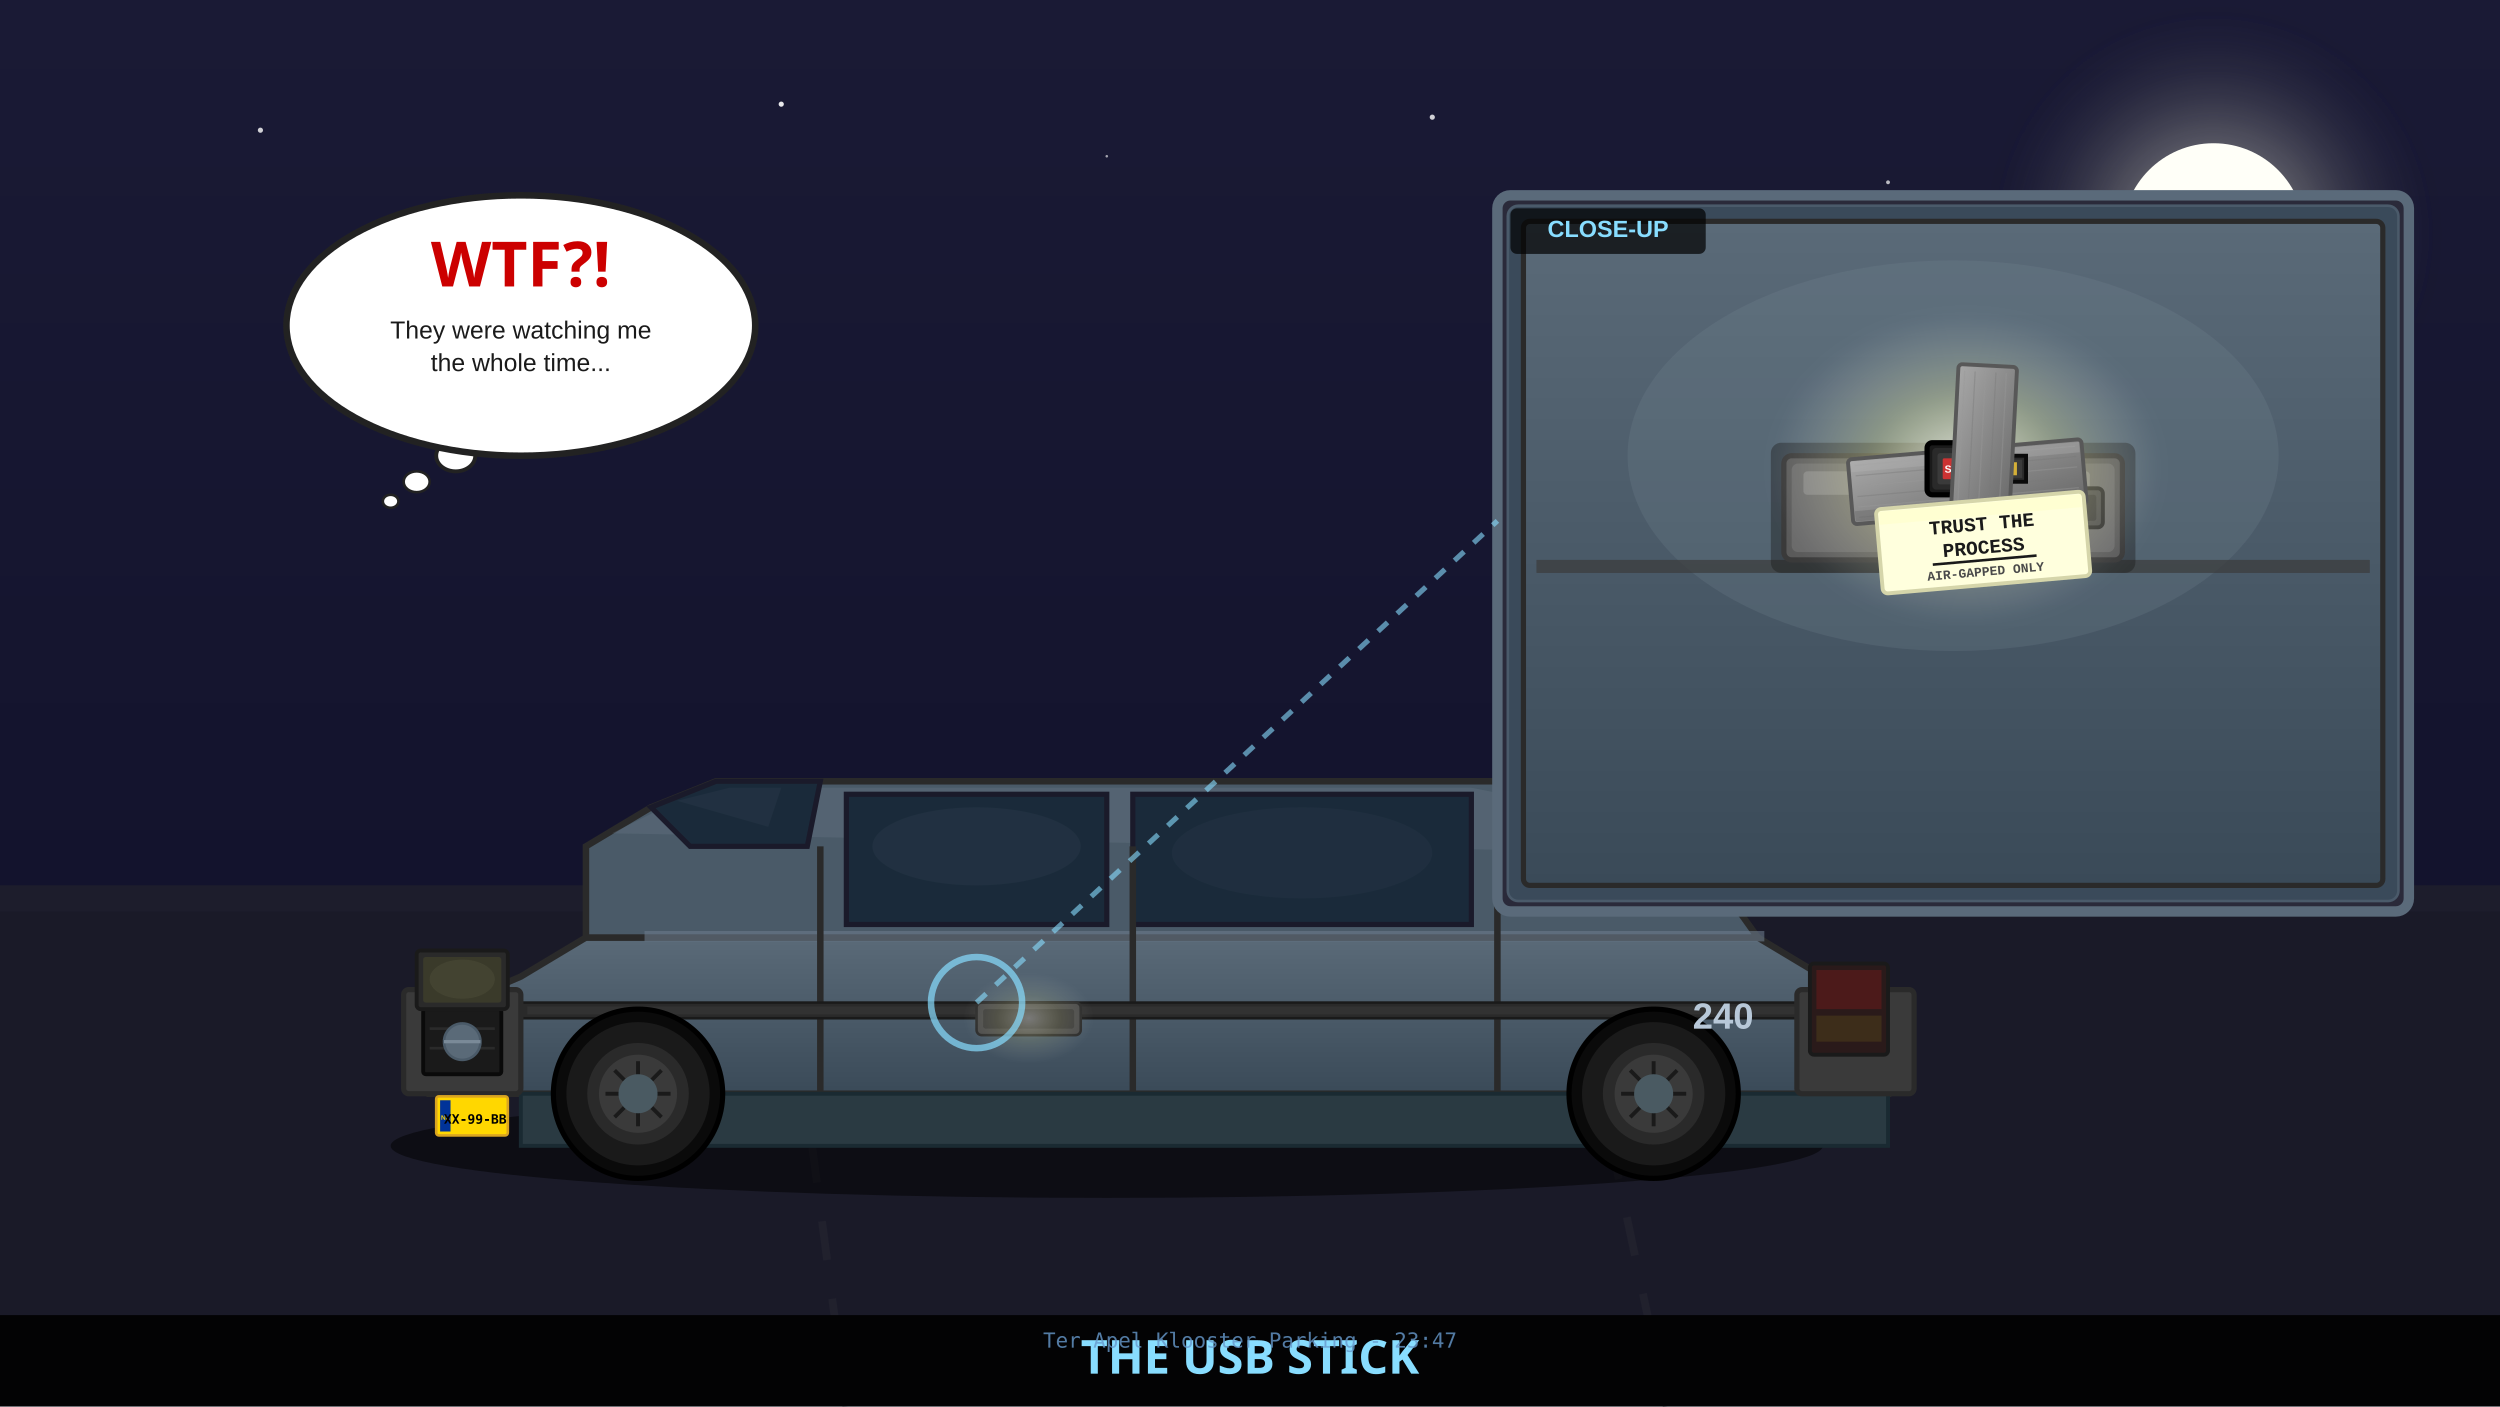
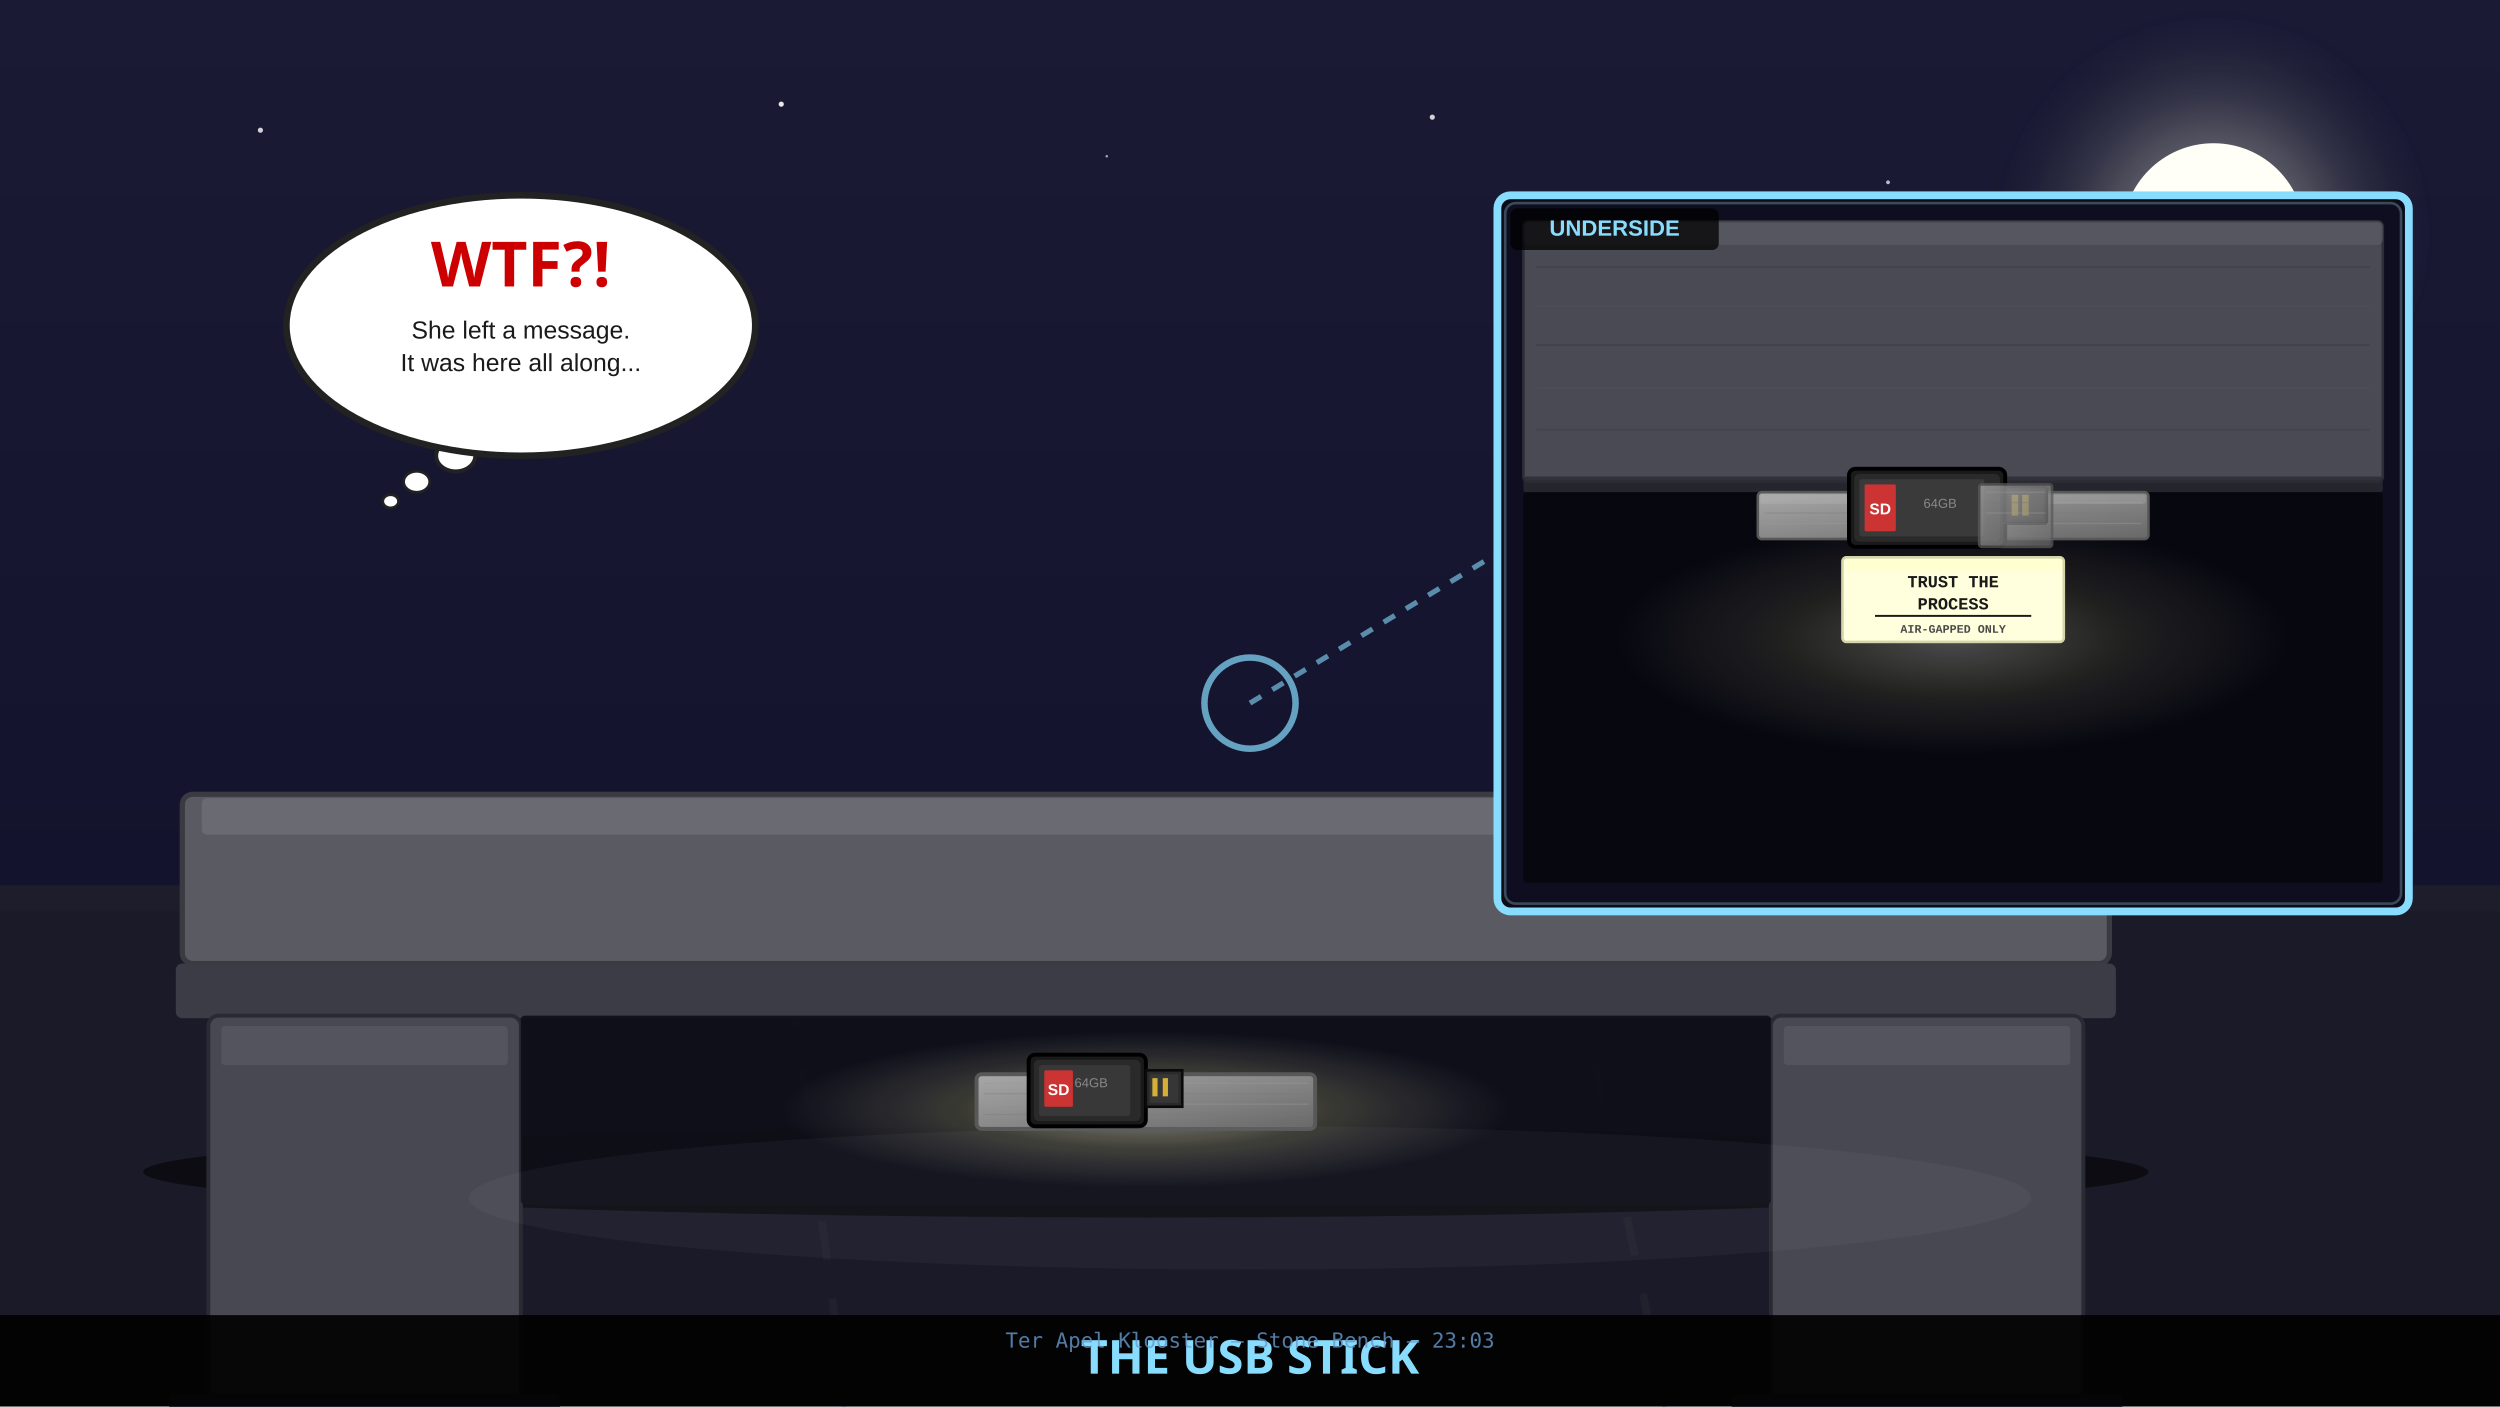
<svg xmlns="http://www.w3.org/2000/svg" viewBox="0 0 1920 1080">
  <defs>
    <linearGradient id="nightSky" x1="0%" y1="0%" x2="0%" y2="100%">
      <stop offset="0%" style="stop-color:#1a1a35" />
      <stop offset="100%" style="stop-color:#0f0f28" />
    </linearGradient>
    <linearGradient id="volvoBodyGrad" x1="0%" y1="0%" x2="0%" y2="100%">
      <stop offset="0%" style="stop-color:#5a6a78" />
      <stop offset="50%" style="stop-color:#4a5a68" />
      <stop offset="100%" style="stop-color:#3a4a58" />
    </linearGradient>
    <linearGradient id="ductTapeGray" x1="0%" y1="0%" x2="100%" y2="100%">
      <stop offset="0%" style="stop-color:#a8a8a8" />
      <stop offset="50%" style="stop-color:#888888" />
      <stop offset="100%" style="stop-color:#686868" />
    </linearGradient>
    <radialGradient id="moonGlow" cx="50%" cy="50%">
      <stop offset="0%" style="stop-color:#ffffee;stop-opacity:0.9" />
      <stop offset="50%" style="stop-color:#ffffe0;stop-opacity:0.3" />
      <stop offset="100%" style="stop-color:#0f0f28;stop-opacity:0" />
    </radialGradient>
    <radialGradient id="usbGlow" cx="50%" cy="50%">
      <stop offset="0%" style="stop-color:#ffffff;stop-opacity:0.8" />
      <stop offset="50%" style="stop-color:#ffffaa;stop-opacity:0.3" />
      <stop offset="100%" style="stop-color:#ffffff;stop-opacity:0" />
    </radialGradient>
    <filter id="glow">
      <feGaussianBlur stdDeviation="6" />
    </filter>
  </defs>
  <rect width="1920" height="1080" fill="url(#nightSky)" />
  <ellipse cx="1700" cy="180" rx="180" ry="180" fill="url(#moonGlow)" filter="url(#glow)" opacity="0.6" />
  <circle cx="1700" cy="180" r="70" fill="#fffff8" />
  <circle cx="1692" cy="172" r="12" fill="#f0f0e8" opacity="0.6" />
  <circle cx="1710" cy="190" r="8" fill="#f0f0e8" opacity="0.5" />
  <circle cx="200" cy="100" r="2" fill="#fff" opacity="0.8" />
  <circle cx="400" cy="150" r="1.5" fill="#fff" opacity="0.7" />
  <circle cx="600" cy="80" r="2" fill="#fff" opacity="0.9" />
  <circle cx="850" cy="120" r="1" fill="#fff" opacity="0.6" />
  <circle cx="1100" cy="90" r="2" fill="#fff" opacity="0.8" />
  <circle cx="1450" cy="140" r="1.5" fill="#fff" opacity="0.7" />
  <rect x="0" y="680" width="1920" height="400" fill="#1a1a28" />
  <rect x="0" y="680" width="1920" height="20" fill="#252535" opacity="0.3" />
  <line x1="600" y1="700" x2="650" y2="1080" stroke="#2a2a35" stroke-width="6" stroke-dasharray="30,30" opacity="0.4" />
  <line x1="1200" y1="700" x2="1280" y2="1080" stroke="#2a2a35" stroke-width="6" stroke-dasharray="30,30" opacity="0.4" />
-   <g transform="translate(250, 400)">
-     <ellipse cx="600" cy="480" rx="550" ry="40" fill="#000" opacity="0.5" />
-     <path d="M80,380 L150,350 L200,320 L1100,320 L1150,350 L1200,380 L1200,440 L80,440 Z" fill="url(#volvoBodyGrad)" stroke="#2a2a2a" stroke-width="5" />
-     <path d="M200,250 L250,220 L300,200 L900,200 L1000,220 L1050,250 L1100,320 L200,320 Z" fill="#4a5a68" stroke="#2a2a2a" stroke-width="5" />
-     <path d="M220,240 L270,215 L310,205 L880,205 L980,225 L1030,255 Z" fill="#6a7a88" opacity="0.3" />
-     <path d="M250,220 L300,200 L380,200 L370,250 L280,250 Z" fill="#1a2a3a" stroke="#1a1a2a" stroke-width="4" />
-     <polygon points="270,215 310,205 350,205 340,235" fill="#2a3a4a" opacity="0.4" />
-     <rect x="400" y="210" width="200" height="100" fill="#1a2a3a" stroke="#1a1a2a" stroke-width="4" />
-     <rect x="620" y="210" width="260" height="100" fill="#1a2a3a" stroke="#1a1a2a" stroke-width="4" />
-     <ellipse cx="500" cy="250" rx="80" ry="30" fill="#2a3a4a" opacity="0.4" />
-     <ellipse cx="750" cy="255" rx="100" ry="35" fill="#2a3a4a" opacity="0.3" />
-     <path d="M900,200 L1000,220 L1050,250 L990,280 L920,280 Z" fill="#1a2a3a" stroke="#1a1a2a" stroke-width="4" />
-     <rect x="245" y="315" width="860" height="8" fill="#6a7a8a" opacity="0.6" />
-     <line x1="380" y1="250" x2="380" y2="440" stroke="#2a2a2a" stroke-width="5" />
-     <line x1="620" y1="250" x2="620" y2="440" stroke="#2a2a2a" stroke-width="5" />
-     <line x1="900" y1="240" x2="900" y2="440" stroke="#2a2a2a" stroke-width="5" />
-     <rect x="150" y="370" width="1050" height="12" fill="#2a2a2a" stroke="#1a1a1a" stroke-width="2" />
-     <rect x="155" y="373" width="1040" height="6" fill="#3a3a3a" opacity="0.5" />
-     <rect x="150" y="440" width="1050" height="40" fill="#2a3a42" stroke="#1a2a32" stroke-width="3" />
-     <rect x="60" y="360" width="90" height="80" fill="#3a3a3a" stroke="#2a2a2a" stroke-width="4" rx="4" />
-     <rect x="75" y="375" width="60" height="50" fill="#1a1a1a" stroke="#0a0a0a" stroke-width="3" rx="2" />
-     <line x1="80" y1="390" x2="130" y2="390" stroke="#2a2a2a" stroke-width="2" />
-     <line x1="80" y1="405" x2="130" y2="405" stroke="#2a2a2a" stroke-width="2" />
-     <circle cx="105" cy="400" r="14" fill="#5a6a78" stroke="#4a5a68" stroke-width="2" />
-     <line x1="91" y1="400" x2="119" y2="400" stroke="#7a8a98" stroke-width="2.5" />
-     <rect x="70" y="330" width="70" height="45" fill="#2a2a2a" stroke="#1a1a1a" stroke-width="3" rx="3" />
-     <rect x="75" y="335" width="60" height="35" fill="#3a3a2a" rx="2" />
-     <ellipse cx="105" cy="352" rx="25" ry="15" fill="#4a4a36" opacity="0.6" />
-     <rect x="1130" y="360" width="90" height="80" fill="#3a3a3a" stroke="#2a2a2a" stroke-width="4" rx="4" />
-     <rect x="1140" y="340" width="60" height="70" fill="#2a1a1a" stroke="#1a1a1a" stroke-width="3" rx="3" />
-     <rect x="1145" y="345" width="50" height="30" fill="#5a1a1a" opacity="0.7" />
-     <rect x="1145" y="380" width="50" height="20" fill="#4a3a1a" opacity="0.6" />
-     <rect x="85" y="442" width="55" height="30" fill="#FFD700" stroke="#DAA520" stroke-width="2" rx="2" />
-     <rect x="88" y="445" width="8" height="24" fill="#003399" />
-     <text x="92" y="460" text-anchor="middle" font-family="Arial" font-size="5" fill="#FFD700" font-weight="bold">NL</text>
-     <text x="115" y="463" text-anchor="middle" font-family="monospace" font-size="10" fill="#000" font-weight="bold">XX-99-BB</text>
-     <g transform="translate(240, 440)">
-       <circle cx="0" cy="0" r="65" fill="#0a0a0a" stroke="#000" stroke-width="4" />
-       <circle cx="0" cy="0" r="55" fill="#1a1a1a" />
-       <circle cx="0" cy="0" r="40" fill="#2a2a2a" stroke="#1a1a1a" stroke-width="2" />
-       <circle cx="0" cy="0" r="30" fill="#3a3a3a" />
-       <line x1="-25" y1="0" x2="25" y2="0" stroke="#1a1a1a" stroke-width="3" />
-       <line x1="0" y1="-25" x2="0" y2="25" stroke="#1a1a1a" stroke-width="3" />
-       <line x1="-18" y1="-18" x2="18" y2="18" stroke="#1a1a1a" stroke-width="3" />
-       <line x1="18" y1="-18" x2="-18" y2="18" stroke="#1a1a1a" stroke-width="3" />
-       <circle cx="0" cy="0" r="15" fill="#4a5a62" />
-     </g>
-     <g transform="translate(1020, 440)">
-       <circle cx="0" cy="0" r="65" fill="#0a0a0a" stroke="#000" stroke-width="4" />
-       <circle cx="0" cy="0" r="55" fill="#1a1a1a" />
-       <circle cx="0" cy="0" r="40" fill="#2a2a2a" stroke="#1a1a1a" stroke-width="2" />
-       <circle cx="0" cy="0" r="30" fill="#3a3a3a" />
-       <line x1="-25" y1="0" x2="25" y2="0" stroke="#1a1a1a" stroke-width="3" />
-       <line x1="0" y1="-25" x2="0" y2="25" stroke="#1a1a1a" stroke-width="3" />
-       <line x1="-18" y1="-18" x2="18" y2="18" stroke="#1a1a1a" stroke-width="3" />
-       <line x1="18" y1="-18" x2="-18" y2="18" stroke="#1a1a1a" stroke-width="3" />
-       <circle cx="0" cy="0" r="15" fill="#4a5a62" />
-     </g>
-     <g transform="translate(1050, 390)">
-       <text x="0" y="0" font-family="Arial" font-size="28" fill="#b8c8d8" font-weight="bold">240</text>
-     </g>
-     <g transform="translate(500, 370)">
-       <rect x="0" y="0" width="80" height="25" fill="#4a4a4a" stroke="#2a2a2a" stroke-width="2" rx="4" />
-       <rect x="5" y="5" width="70" height="15" fill="#3a3a3a" rx="2" />
-       <ellipse cx="40" cy="12" rx="50" ry="35" fill="url(#usbGlow)" opacity="0.4" />
+   <g transform="translate(80, 380)">
+     <ellipse cx="800" cy="520" rx="770" ry="35" fill="#000" opacity="0.55" />
+     <rect x="60" y="230" width="1480" height="130" rx="8" fill="#5a5a62" stroke="#3a3a42" stroke-width="4" />
+     <rect x="75" y="233" width="1450" height="28" rx="4" fill="#7a7a82" opacity="0.5" />
+     <rect x="55" y="360" width="1490" height="42" rx="5" fill="#3c3c46" />
+     <rect x="80" y="400" width="240" height="300" rx="8" fill="#484852" stroke="#2a2a32" stroke-width="3" />
+     <rect x="90" y="408" width="220" height="30" rx="3" fill="#5c5c68" opacity="0.6" />
+     <rect x="1280" y="400" width="240" height="300" rx="8" fill="#484852" stroke="#2a2a32" stroke-width="3" />
+     <rect x="1290" y="408" width="220" height="30" rx="3" fill="#5c5c68" opacity="0.6" />
+     <rect x="50" y="690" width="300" height="22" rx="4" fill="#2e2e38" />
+     <rect x="1250" y="690" width="300" height="22" rx="4" fill="#2e2e38" />
+     <rect x="320" y="400" width="960" height="145" fill="#0e0e18" opacity="0.92" rx="3" />
+     <ellipse cx="800" cy="472" rx="280" ry="60" fill="url(#usbGlow)" opacity="0.6" />
+     <g transform="translate(690, 420)">
+       <rect x="-20" y="25" width="260" height="42" rx="4" fill="url(#ductTapeGray)" stroke="#585858" stroke-width="3" />
+       <line x1="-15" y1="32" x2="235" y2="32" stroke="#989898" stroke-width="1" opacity="0.4" />
+       <line x1="-15" y1="40" x2="235" y2="40" stroke="#787878" stroke-width="1" opacity="0.35" />
+       <line x1="-15" y1="48" x2="235" y2="48" stroke="#989898" stroke-width="1" opacity="0.4" />
+       <line x1="-15" y1="56" x2="235" y2="56" stroke="#787878" stroke-width="1" opacity="0.35" />
+       <rect x="20" y="10" width="90" height="55" rx="5" fill="#1a1a1a" stroke="#000" stroke-width="3" />
+       <rect x="24" y="14" width="82" height="47" fill="#2a2a2a" rx="4" />
+       <rect x="28" y="18" width="70" height="39" fill="#383838" rx="2" />
+       <rect x="32" y="22" width="22" height="28" fill="#cc3333" rx="1" />
+       <text x="43" y="41" text-anchor="middle" font-family="Arial" font-size="12" fill="#fff" font-weight="bold">SD</text>
+       <text x="68" y="35" text-anchor="middle" font-family="Arial" font-size="10" fill="#888">64GB</text>
+       <rect x="110" y="22" width="28" height="28" fill="#2a2a2a" stroke="#0a0a0a" stroke-width="2" />
+       <rect x="113" y="25" width="22" height="22" fill="#363636" />
+       <rect x="115" y="28" width="4" height="14" fill="#d4af37" />
+       <rect x="123" y="28" width="4" height="14" fill="#d4af37" />
    </g>
  </g>
+   <ellipse cx="960" cy="920" rx="600" ry="55" fill="rgba(180,190,215,0.05)" />
  <g transform="translate(1150, 150)">
-     <rect x="0" y="0" width="700" height="550" fill="#2a2a3a" stroke="#5a6a7a" stroke-width="8" rx="10" />
-     <rect x="8" y="8" width="684" height="534" fill="#3a4a5a" stroke="#4a5a6a" stroke-width="2" rx="8" />
-     <rect x="20" y="20" width="660" height="510" fill="url(#volvoBodyGrad)" stroke="#2a2a2a" stroke-width="4" rx="5" />
-     <ellipse cx="350" cy="200" rx="250" ry="150" fill="#7a8a98" opacity="0.2" />
-     <rect x="30" y="280" width="640" height="10" fill="#3a3a3a" opacity="0.7" />
-     <g transform="translate(220, 200)">
-       <rect x="-10" y="-10" width="280" height="100" fill="#1a1a1a" rx="8" opacity="0.4" />
-       <rect x="0" y="0" width="260" height="80" fill="#5a5a5a" stroke="#3a3a3a" stroke-width="4" rx="6" />
-       <rect x="6" y="6" width="248" height="68" fill="#6a6a6a" rx="5" />
-       <rect x="15" y="12" width="220" height="18" fill="#8a8a8a" opacity="0.7" rx="3" />
-       <rect x="190" y="25" width="55" height="30" fill="#4a4a4a" stroke="#2a2a2a" stroke-width="3" rx="4" />
-       <rect x="195" y="30" width="45" height="20" fill="#3a3a3a" rx="2" />
-       <g transform="translate(80, -80)">
-         <ellipse cx="60" cy="90" rx="150" ry="120" fill="url(#usbGlow)" filter="url(#glow)" />
-         <g transform="rotate(-5 60 90)">
-           <rect x="-30" y="75" width="180" height="50" fill="url(#ductTapeGray)" stroke="#585858" stroke-width="3" rx="3" />
-           <line x1="-25" y1="80" x2="145" y2="80" stroke="#989898" stroke-width="1" opacity="0.4" />
-           <line x1="-25" y1="88" x2="145" y2="88" stroke="#787878" stroke-width="1" opacity="0.4" />
-           <line x1="-25" y1="96" x2="145" y2="96" stroke="#989898" stroke-width="1" opacity="0.4" />
-           <line x1="-25" y1="104" x2="145" y2="104" stroke="#787878" stroke-width="1" opacity="0.4" />
-           <line x1="-25" y1="112" x2="145" y2="112" stroke="#989898" stroke-width="1" opacity="0.4" />
-           <line x1="-25" y1="120" x2="145" y2="120" stroke="#787878" stroke-width="1" opacity="0.4" />
-           <rect x="-28" y="77" width="176" height="8" fill="#b8b8b8" opacity="0.3" />
-           <rect x="-28" y="115" width="176" height="8" fill="#585858" opacity="0.3" />
-         </g>
-         <g transform="translate(30, 70)">
-           <rect x="0" y="0" width="60" height="40" fill="#1a1a1a" stroke="#000" stroke-width="4" rx="4" />
-           <rect x="4" y="4" width="52" height="32" fill="#2a2a2a" rx="3" />
-           <rect x="8" y="8" width="44" height="24" fill="#3a3a3a" rx="2" />
-           <rect x="12" y="12" width="14" height="16" fill="#cc3333" rx="1" />
-           <text x="19" y="23" text-anchor="middle" font-family="Arial" font-size="8" fill="#fff" font-weight="bold">SD</text>
-           <text x="40" y="21" text-anchor="middle" font-family="Arial" font-size="7" fill="#999">64GB</text>
-           <circle cx="48" cy="16" r="3" fill="#1a3a1a" stroke="#0a2a0a" stroke-width="1" />
-           <rect x="56" y="10" width="20" height="20" fill="#2a2a2a" stroke="#0a0a0a" stroke-width="3" />
-           <rect x="59" y="13" width="14" height="14" fill="#3a3a3a" />
-           <rect x="61" y="15" width="3" height="10" fill="#d4af37" />
-           <rect x="66" y="15" width="3" height="10" fill="#d4af37" />
-         </g>
-         <g transform="rotate(3 60 90)">
-           <rect x="50" y="10" width="45" height="120" fill="url(#ductTapeGray)" stroke="#585858" stroke-width="3" rx="3" />
-           <line x1="55" y1="15" x2="55" y2="125" stroke="#989898" stroke-width="1" opacity="0.4" />
-           <line x1="63" y1="15" x2="63" y2="125" stroke="#787878" stroke-width="1" opacity="0.4" />
-           <line x1="71" y1="15" x2="71" y2="125" stroke="#989898" stroke-width="1" opacity="0.4" />
-           <line x1="79" y1="15" x2="79" y2="125" stroke="#787878" stroke-width="1" opacity="0.4" />
-           <line x1="87" y1="15" x2="87" y2="125" stroke="#989898" stroke-width="1" opacity="0.4" />
-         </g>
-         <g transform="rotate(-5 0 0)">
-           <rect x="-20" y="120" width="160" height="65" fill="#ffffdd" stroke="#d5d5aa" stroke-width="3" rx="4" />
-           <rect x="-18" y="122" width="156" height="10" fill="#ffffc8" opacity="0.5" />
-           <text x="60" y="143" text-anchor="middle" font-family="'Courier New', monospace" font-size="15" fill="#1a1a1a" font-weight="bold">TRUST THE</text>
-           <text x="60" y="161" text-anchor="middle" font-family="'Courier New', monospace" font-size="15" fill="#1a1a1a" font-weight="bold">PROCESS</text>
-           <line x1="20" y1="166" x2="100" y2="166" stroke="#1a1a1a" stroke-width="2" />
-           <text x="60" y="178" text-anchor="middle" font-family="'Courier New', monospace" font-size="10" fill="#4a4a4a" font-weight="bold">AIR-GAPPED ONLY</text>
-         </g>
-       </g>
+     <rect x="0" y="0" width="700" height="550" fill="#0c0c18" stroke="#88ddff" stroke-width="6" rx="10" />
+     <rect x="6" y="6" width="688" height="538" fill="#0e0e20" stroke="#3a4a5a" stroke-width="2" rx="8" />
+     <rect x="20" y="20" width="660" height="200" fill="#4a4a54" rx="4" stroke="#2e2e38" stroke-width="2" />
+     <rect x="20" y="20" width="660" height="18" fill="#5e5e68" rx="4" opacity="0.6" />
+     <line x1="30" y1="55" x2="670" y2="55" stroke="#3a3a44" stroke-width="1.5" opacity="0.5" />
+     <line x1="30" y1="85" x2="670" y2="85" stroke="#565660" stroke-width="1" opacity="0.4" />
+     <line x1="30" y1="115" x2="670" y2="115" stroke="#3a3a44" stroke-width="1.5" opacity="0.5" />
+     <line x1="30" y1="148" x2="670" y2="148" stroke="#565660" stroke-width="1" opacity="0.4" />
+     <line x1="30" y1="180" x2="670" y2="180" stroke="#3a3a44" stroke-width="1.5" opacity="0.4" />
+     <rect x="20" y="216" width="660" height="12" fill="#2a2a32" rx="2" opacity="0.8" />
+     <rect x="20" y="228" width="660" height="300" fill="#07070f" rx="3" />
+     <ellipse cx="350" cy="340" rx="260" ry="90" fill="url(#usbGlow)" opacity="0.35" />
+     <g transform="translate(210, 228)">
+       <rect x="-10" y="0" width="300" height="36" fill="url(#ductTapeGray)" stroke="#585858" stroke-width="2" rx="3" />
+       <line x1="-5" y1="8" x2="285" y2="8" stroke="#989898" stroke-width="1" opacity="0.4" />
+       <line x1="-5" y1="16" x2="285" y2="16" stroke="#787878" stroke-width="1" opacity="0.35" />
+       <line x1="-5" y1="24" x2="285" y2="24" stroke="#989898" stroke-width="1" opacity="0.4" />
+       <rect x="-8" y="2" width="296" height="7" fill="#c8c8c8" opacity="0.2" rx="2" />
+       <rect x="60" y="-18" width="120" height="60" fill="#1a1a1a" stroke="#000" stroke-width="3" rx="5" />
+       <rect x="64" y="-14" width="112" height="52" fill="#2a2a2a" rx="4" />
+       <rect x="68" y="-10" width="96" height="44" fill="#3a3a3a" rx="2" />
+       <rect x="72" y="-6" width="24" height="36" fill="#cc3333" rx="1" />
+       <text x="84" y="17" text-anchor="middle" font-family="Arial" font-size="12" fill="#fff" font-weight="bold">SD</text>
+       <text x="130" y="12" text-anchor="middle" font-family="Arial" font-size="10" fill="#888">64GB</text>
+       <rect x="180" y="-4" width="32" height="28" fill="#2a2a2a" stroke="#0a0a0a" stroke-width="2" rx="2" />
+       <rect x="183" y="-1" width="26" height="22" fill="#363636" />
+       <rect x="185" y="2" width="5" height="16" fill="#d4af37" />
+       <rect x="193" y="2" width="5" height="16" fill="#d4af37" />
+       <rect x="160" y="-6" width="56" height="48" fill="url(#ductTapeGray)" stroke="#585858" stroke-width="2" rx="2" opacity="0.75" />
+       <line x1="165" y1="0" x2="211" y2="0" stroke="#989898" stroke-width="1" opacity="0.4" />
+       <line x1="165" y1="8" x2="211" y2="8" stroke="#787878" stroke-width="1" opacity="0.4" />
+       <line x1="165" y1="16" x2="211" y2="16" stroke="#989898" stroke-width="1" opacity="0.4" />
+       <line x1="165" y1="24" x2="211" y2="24" stroke="#787878" stroke-width="1" opacity="0.4" />
+       <rect x="55" y="50" width="170" height="65" fill="#ffffdd" stroke="#d5d5aa" stroke-width="2" rx="3" />
+       <rect x="57" y="52" width="166" height="9" fill="#ffffc8" opacity="0.5" />
+       <text x="140" y="73" text-anchor="middle" font-family="'Courier New',monospace" font-size="13" fill="#1a1a1a" font-weight="bold">TRUST THE</text>
+       <text x="140" y="90" text-anchor="middle" font-family="'Courier New',monospace" font-size="13" fill="#1a1a1a" font-weight="bold">PROCESS</text>
+       <line x1="80" y1="95" x2="200" y2="95" stroke="#1a1a1a" stroke-width="1.5" />
+       <text x="140" y="108" text-anchor="middle" font-family="'Courier New',monospace" font-size="9" fill="#4a4a4a" font-weight="bold">AIR-GAPPED ONLY</text>
    </g>
-     <rect x="10" y="10" width="150" height="35" fill="#000" opacity="0.7" rx="5" />
-     <text x="85" y="32" text-anchor="middle" font-family="Arial" font-size="18" fill="#88ddff" font-weight="bold">CLOSE-UP</text>
+     <rect x="10" y="10" width="160" height="32" fill="#000" opacity="0.75" rx="5" />
+     <text x="90" y="31" text-anchor="middle" font-family="Arial" font-size="17" fill="#88ddff" font-weight="bold">UNDERSIDE</text>
  </g>
-   <line x1="750" y1="770" x2="1150" y2="400" stroke="#88ddff" stroke-width="4" stroke-dasharray="10,10" opacity="0.6" />
-   <circle cx="750" cy="770" r="35" fill="none" stroke="#88ddff" stroke-width="5" opacity="0.7" />
+   <line x1="960" y1="540" x2="1150" y2="425" stroke="#88ddff" stroke-width="4" stroke-dasharray="10,10" opacity="0.6" />
+   <circle cx="960" cy="540" r="35" fill="none" stroke="#88ddff" stroke-width="5" opacity="0.7" />
  <g transform="translate(400, 150)">
    <ellipse cx="-50" cy="200" rx="15" ry="12" fill="#fff" stroke="#222" stroke-width="3" />
    <ellipse cx="-80" cy="220" rx="10" ry="8" fill="#fff" stroke="#222" stroke-width="2" />
    <ellipse cx="-100" cy="235" rx="6" ry="5" fill="#fff" stroke="#222" stroke-width="2" />
    <ellipse cx="0" cy="100" rx="180" ry="100" fill="#fff" stroke="#222" stroke-width="5" />
    <text x="0" y="70" text-anchor="middle" font-family="'Impact', Arial Black" font-size="48" fill="#cc0000" font-weight="bold">WTF?!</text>
-     <text x="0" y="110" text-anchor="middle" font-family="Arial" font-size="19" fill="#1a1a1a">They were watching me</text>
-     <text x="0" y="135" text-anchor="middle" font-family="Arial" font-size="19" fill="#1a1a1a">the whole time...</text>
+     <text x="0" y="110" text-anchor="middle" font-family="Arial" font-size="19" fill="#1a1a1a">She left a message.</text>
+     <text x="0" y="135" text-anchor="middle" font-family="Arial" font-size="19" fill="#1a1a1a">It was here all along...</text>
  </g>
  <rect x="0" y="1010" width="1920" height="70" fill="#000" opacity="0.9" />
  <text x="960" y="1055" text-anchor="middle" fill="#88ddff" font-family="'Arial Black'" font-size="36" font-weight="bold">THE USB STICK</text>
-   <text x="960" y="1035" text-anchor="middle" fill="#6699cc" font-family="monospace" font-size="16" opacity="0.8">Ter Apel Klooster Parking - 23:47</text>
+   <text x="960" y="1035" text-anchor="middle" fill="#6699cc" font-family="monospace" font-size="16" opacity="0.8">Ter Apel Klooster — Stone Bench — 23:03</text>
</svg>
